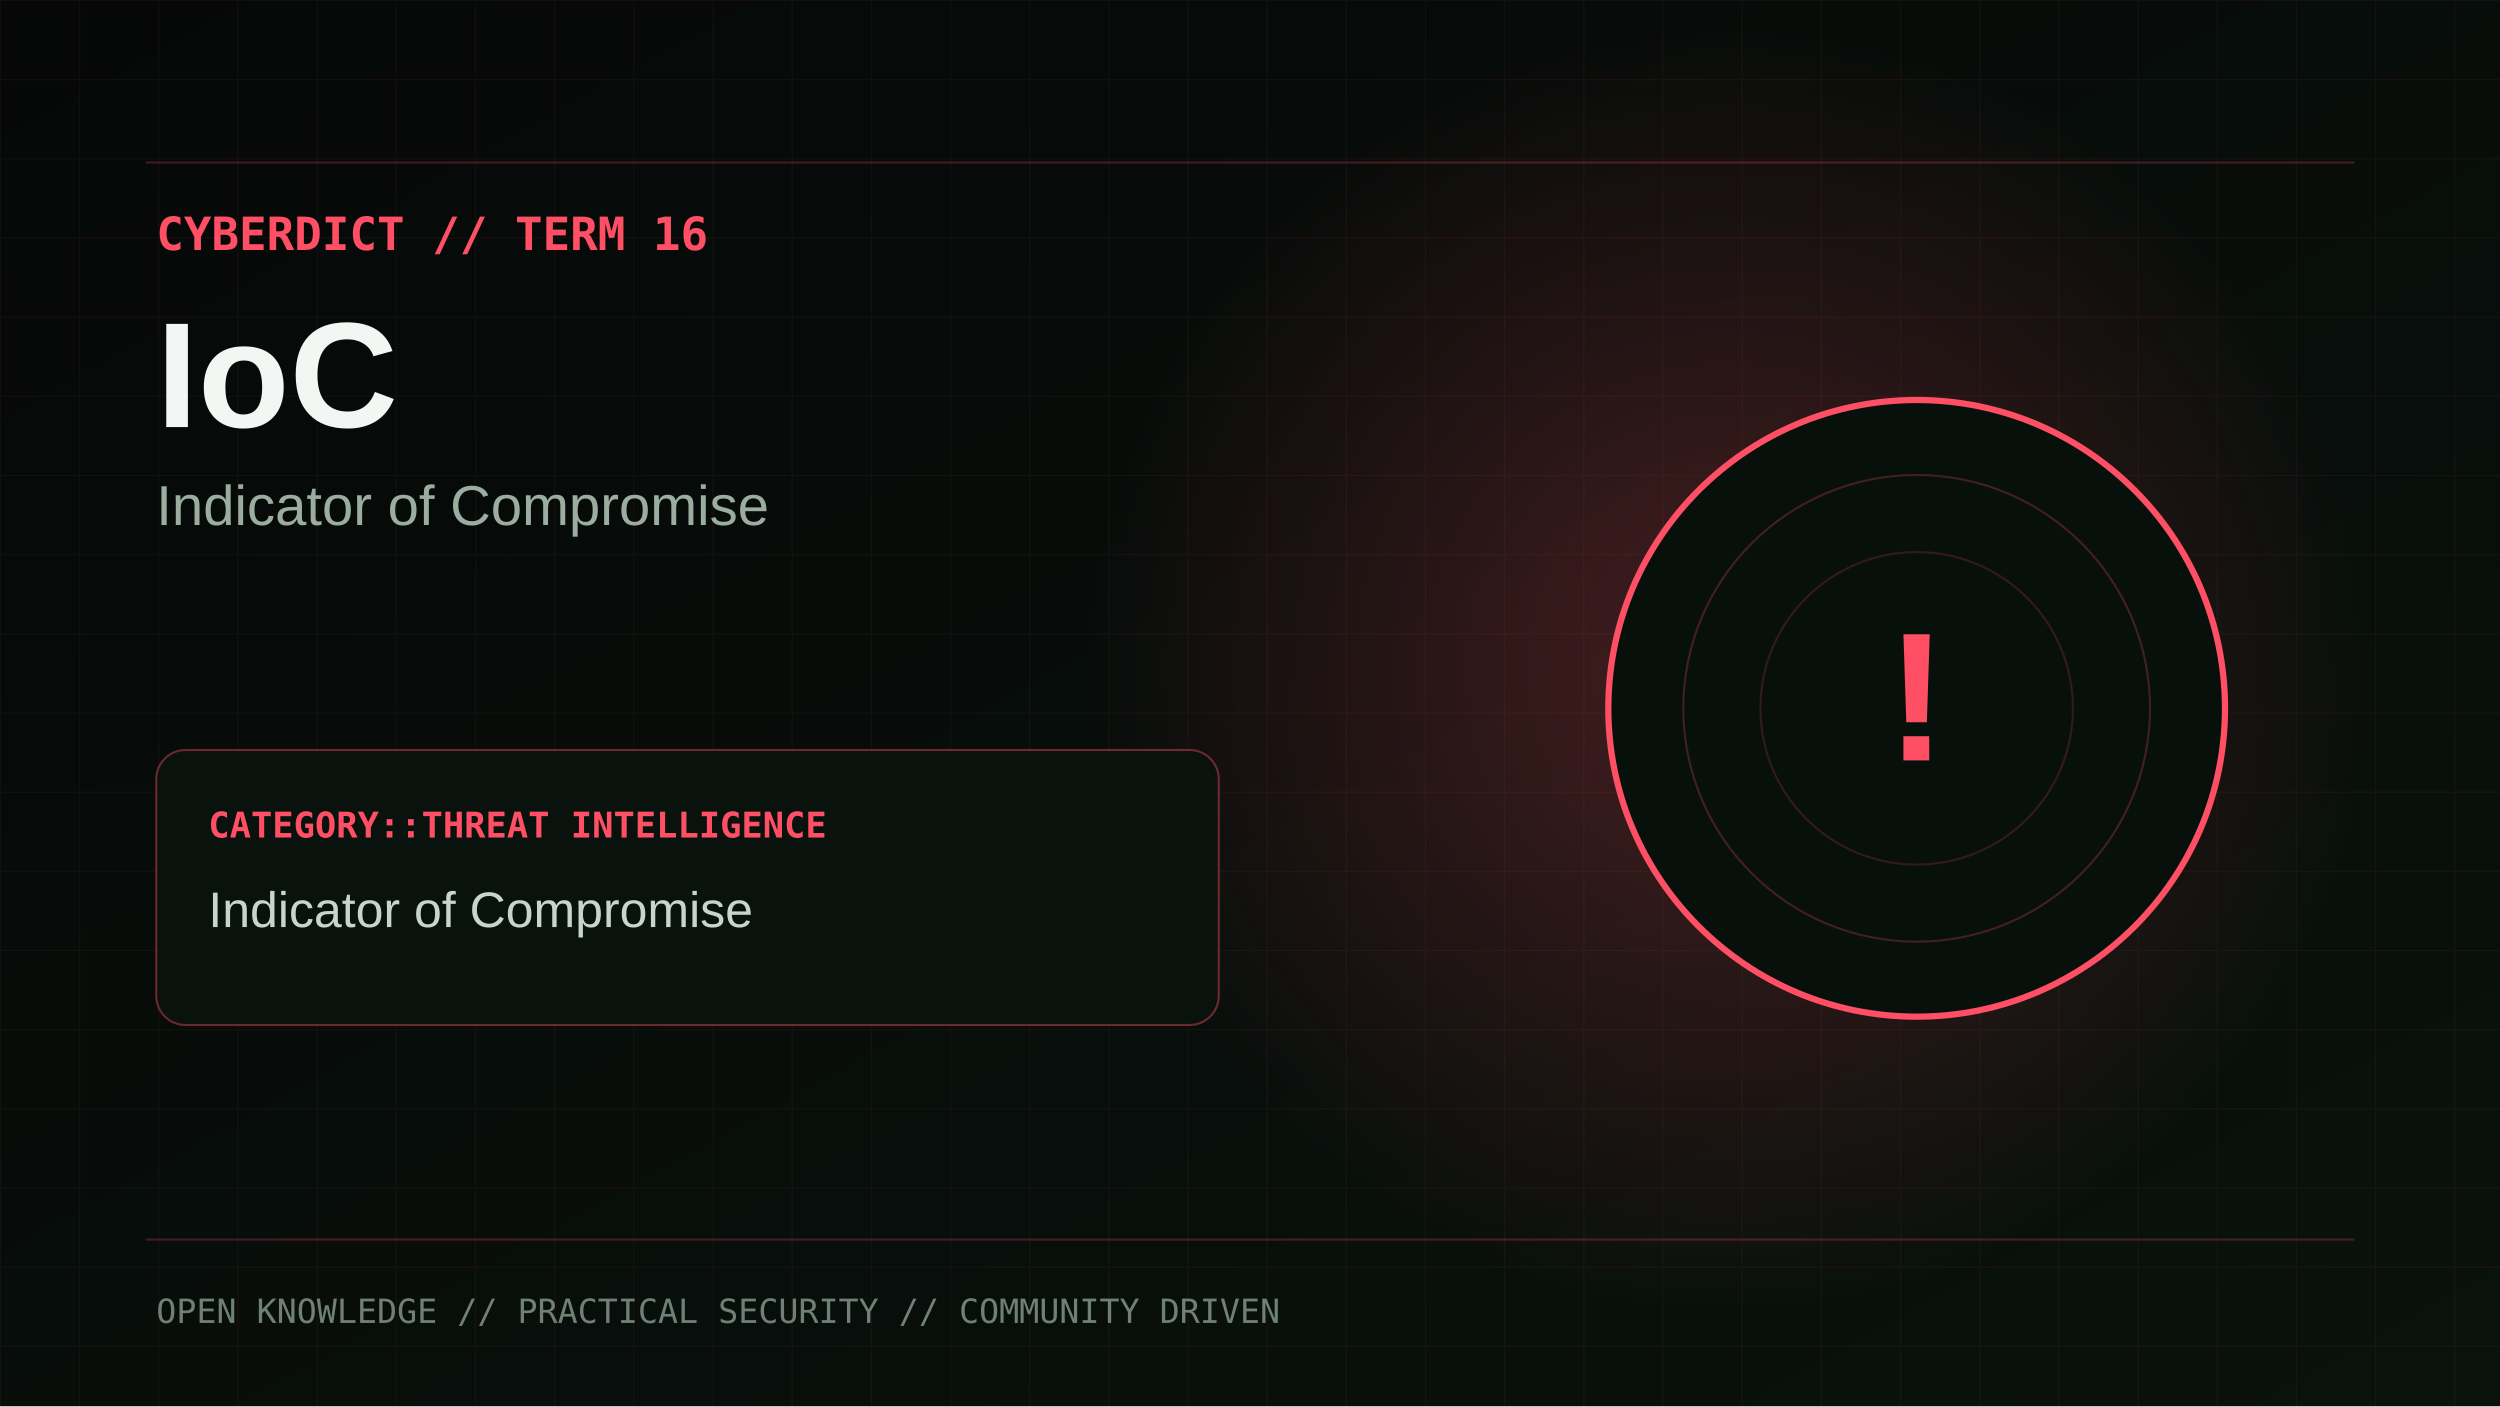
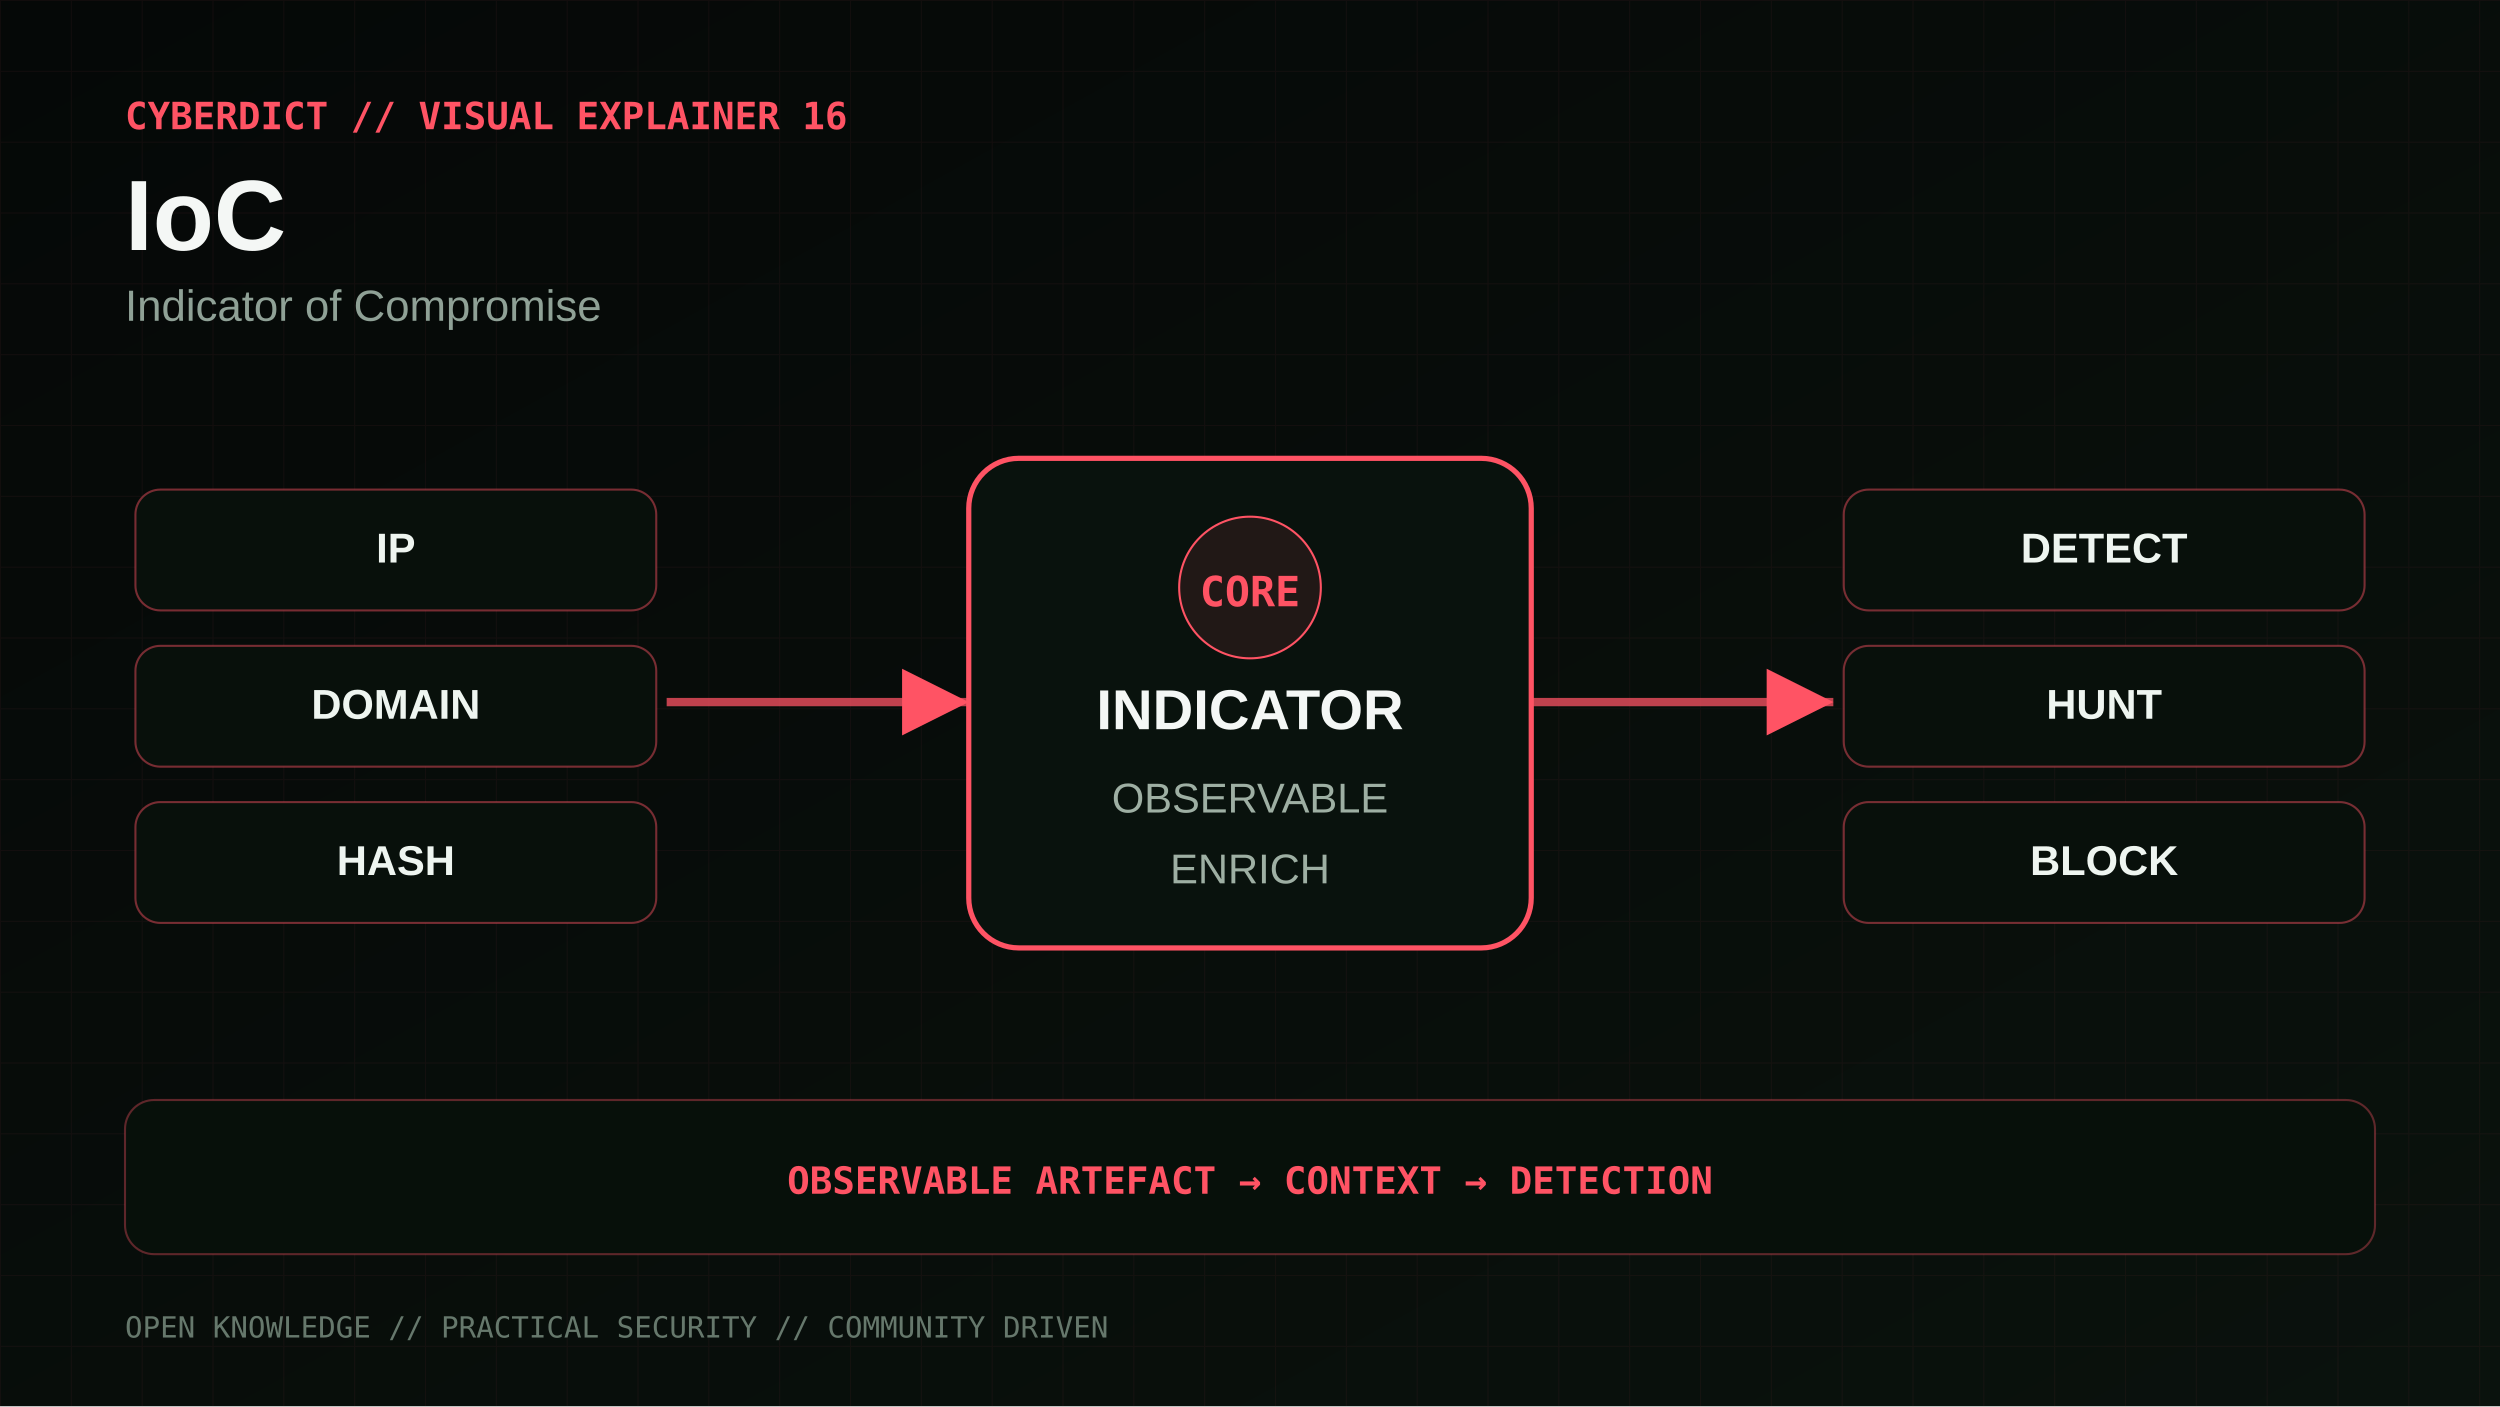
<svg xmlns="http://www.w3.org/2000/svg" width="1200" height="675" viewBox="0 0 1200 675">
  <defs>
    <linearGradient id="bg" x1="0" y1="0" x2="1" y2="1">
-       <stop offset="0" stop-color="#050807" />
+       <stop stop-color="#050807" />
      <stop offset="1" stop-color="#0a120d" />
    </linearGradient>
-     <radialGradient id="glow">
-       <stop offset="0" stop-color="#ff4f64" stop-opacity=".25" />
-       <stop offset="1" stop-color="#ff4f64" stop-opacity="0" />
-     </radialGradient>
-     <pattern id="grid" width="38" height="38" patternUnits="userSpaceOnUse">
-       <path d="M38 0H0V38" fill="none" stroke="#ff4f64" stroke-opacity=".07" />
+     <pattern id="g" width="34" height="34" patternUnits="userSpaceOnUse">
+       <path d="M34 0H0V34" fill="none" stroke="#ff5364" stroke-opacity=".05" />
    </pattern>
-     <filter id="shadow">
-       <feGaussianBlur stdDeviation="12" />
-     </filter>
+     <marker id="a" markerWidth="10" markerHeight="10" refX="8" refY="4" orient="auto">
+       <path d="M0,0 L8,4 L0,8 Z" fill="#ff5364" />
+     </marker>
  </defs>
  <rect width="1200" height="675" fill="url(#bg)" />
-   <rect width="1200" height="675" fill="url(#grid)" />
-   <circle cx="830" cy="320" r="310" fill="url(#glow)" />
-   <path d="M70 78H1130M70 595H1130" stroke="#ff4f64" stroke-opacity=".25" />
-   <text x="75" y="120" fill="#ff4f64" font-family="monospace" font-size="22" font-weight="700">CYBERDICT // TERM 16</text>
-   <text x="75" y="205" fill="#f3f7f4" font-family="Arial,Helvetica,sans-serif" font-size="72" font-weight="800">IoC</text>
-   <text x="75" y="252" fill="#9aada0" font-family="Arial,Helvetica,sans-serif" font-size="27">Indicator of Compromise</text>
-   <g transform="translate(750 170)">
-     <circle cx="170" cy="170" r="148" fill="#07100a" stroke="#ff4f64" stroke-width="3" />
-     <circle cx="170" cy="170" r="112" fill="none" stroke="#ff4f64" stroke-opacity=".25" />
-     <circle cx="170" cy="170" r="75" fill="none" stroke="#ff4f64" stroke-opacity=".18" />
-     <text x="170" y="195" text-anchor="middle" fill="#ff4f64" font-family="Arial,Helvetica,sans-serif" font-size="88" font-weight="800">!</text>
-   </g>
-   <rect x="75" y="360" width="510" height="132" rx="14" fill="#09120d" stroke="#ff4f64" stroke-opacity=".4" />
-   <text x="100" y="402" fill="#ff4f64" font-family="monospace" font-size="17" font-weight="700">CATEGORY::THREAT INTELLIGENCE</text>
-   <text x="100" y="445" fill="#c9d5cc" font-family="Arial,Helvetica,sans-serif" font-size="24">Indicator of Compromise</text>
-   <text x="75" y="635" fill="#6e8174" font-family="monospace" font-size="16">OPEN KNOWLEDGE  //  PRACTICAL SECURITY  //  COMMUNITY DRIVEN</text>
+   <rect width="1200" height="675" fill="url(#g)" />
+   <text x="60" y="62" fill="#ff5364" font-family="monospace" font-size="18" font-weight="700">CYBERDICT // VISUAL EXPLAINER 16</text>
+   <text x="60" y="120" fill="#f4f7f5" font-family="Arial" font-size="48" font-weight="800">IoC</text>
+   <text x="60" y="154" fill="#8fa196" font-family="Arial" font-size="21">Indicator of Compromise</text>
+   <line x1="320" y1="337" x2="465" y2="337" stroke="#ff5364" stroke-width="4" stroke-opacity=".75" marker-end="url(#a)" />
+   <line x1="735" y1="337" x2="880" y2="337" stroke="#ff5364" stroke-width="4" stroke-opacity=".75" marker-end="url(#a)" />
+   <rect x="65" y="235" width="250" height="58" rx="12" fill="#08100b" stroke="#ff5364" stroke-opacity=".45" />
+   <text x="190.0" y="270.0" text-anchor="middle" fill="#eef5f0" font-family="Arial" font-size="20" font-weight="700">IP</text>
+   <rect x="65" y="310" width="250" height="58" rx="12" fill="#08100b" stroke="#ff5364" stroke-opacity=".45" />
+   <text x="190.0" y="345.0" text-anchor="middle" fill="#eef5f0" font-family="Arial" font-size="20" font-weight="700">DOMAIN</text>
+   <rect x="65" y="385" width="250" height="58" rx="12" fill="#08100b" stroke="#ff5364" stroke-opacity=".45" />
+   <text x="190.0" y="420.0" text-anchor="middle" fill="#eef5f0" font-family="Arial" font-size="20" font-weight="700">HASH</text>
+   <rect x="465" y="220" width="270" height="235" rx="24" fill="#09120d" stroke="#ff5364" stroke-width="2.5" />
+   <circle cx="600" cy="282" r="34" fill="#ff5364" fill-opacity=".10" stroke="#ff5364" />
+   <text x="600" y="291" text-anchor="middle" fill="#ff5364" font-family="monospace" font-size="20" font-weight="800">CORE</text>
+   <text x="600" y="350" text-anchor="middle" fill="#f4f7f5" font-family="Arial" font-size="27" font-weight="800">INDICATOR</text>
+   <text x="600" y="390" text-anchor="middle" fill="#9eafa3" font-family="Arial" font-size="20">OBSERVABLE</text>
+   <text x="600" y="424" text-anchor="middle" fill="#9eafa3" font-family="Arial" font-size="20">ENRICH</text>
+   <rect x="885" y="235" width="250" height="58" rx="12" fill="#08100b" stroke="#ff5364" stroke-opacity=".45" />
+   <text x="1010.0" y="270.0" text-anchor="middle" fill="#eef5f0" font-family="Arial" font-size="20" font-weight="700">DETECT</text>
+   <rect x="885" y="310" width="250" height="58" rx="12" fill="#08100b" stroke="#ff5364" stroke-opacity=".45" />
+   <text x="1010.0" y="345.0" text-anchor="middle" fill="#eef5f0" font-family="Arial" font-size="20" font-weight="700">HUNT</text>
+   <rect x="885" y="385" width="250" height="58" rx="12" fill="#08100b" stroke="#ff5364" stroke-opacity=".45" />
+   <text x="1010.0" y="420.0" text-anchor="middle" fill="#eef5f0" font-family="Arial" font-size="20" font-weight="700">BLOCK</text>
+   <rect x="60" y="528" width="1080" height="74" rx="14" fill="#07100a" stroke="#ff5364" stroke-opacity=".35" />
+   <text x="600" y="573" text-anchor="middle" fill="#ff5364" font-family="monospace" font-size="18" font-weight="700">OBSERVABLE ARTEFACT → CONTEXT → DETECTION</text>
+   <text x="60" y="642" fill="#66786c" font-family="monospace" font-size="14">OPEN KNOWLEDGE // PRACTICAL SECURITY // COMMUNITY DRIVEN</text>
</svg>
